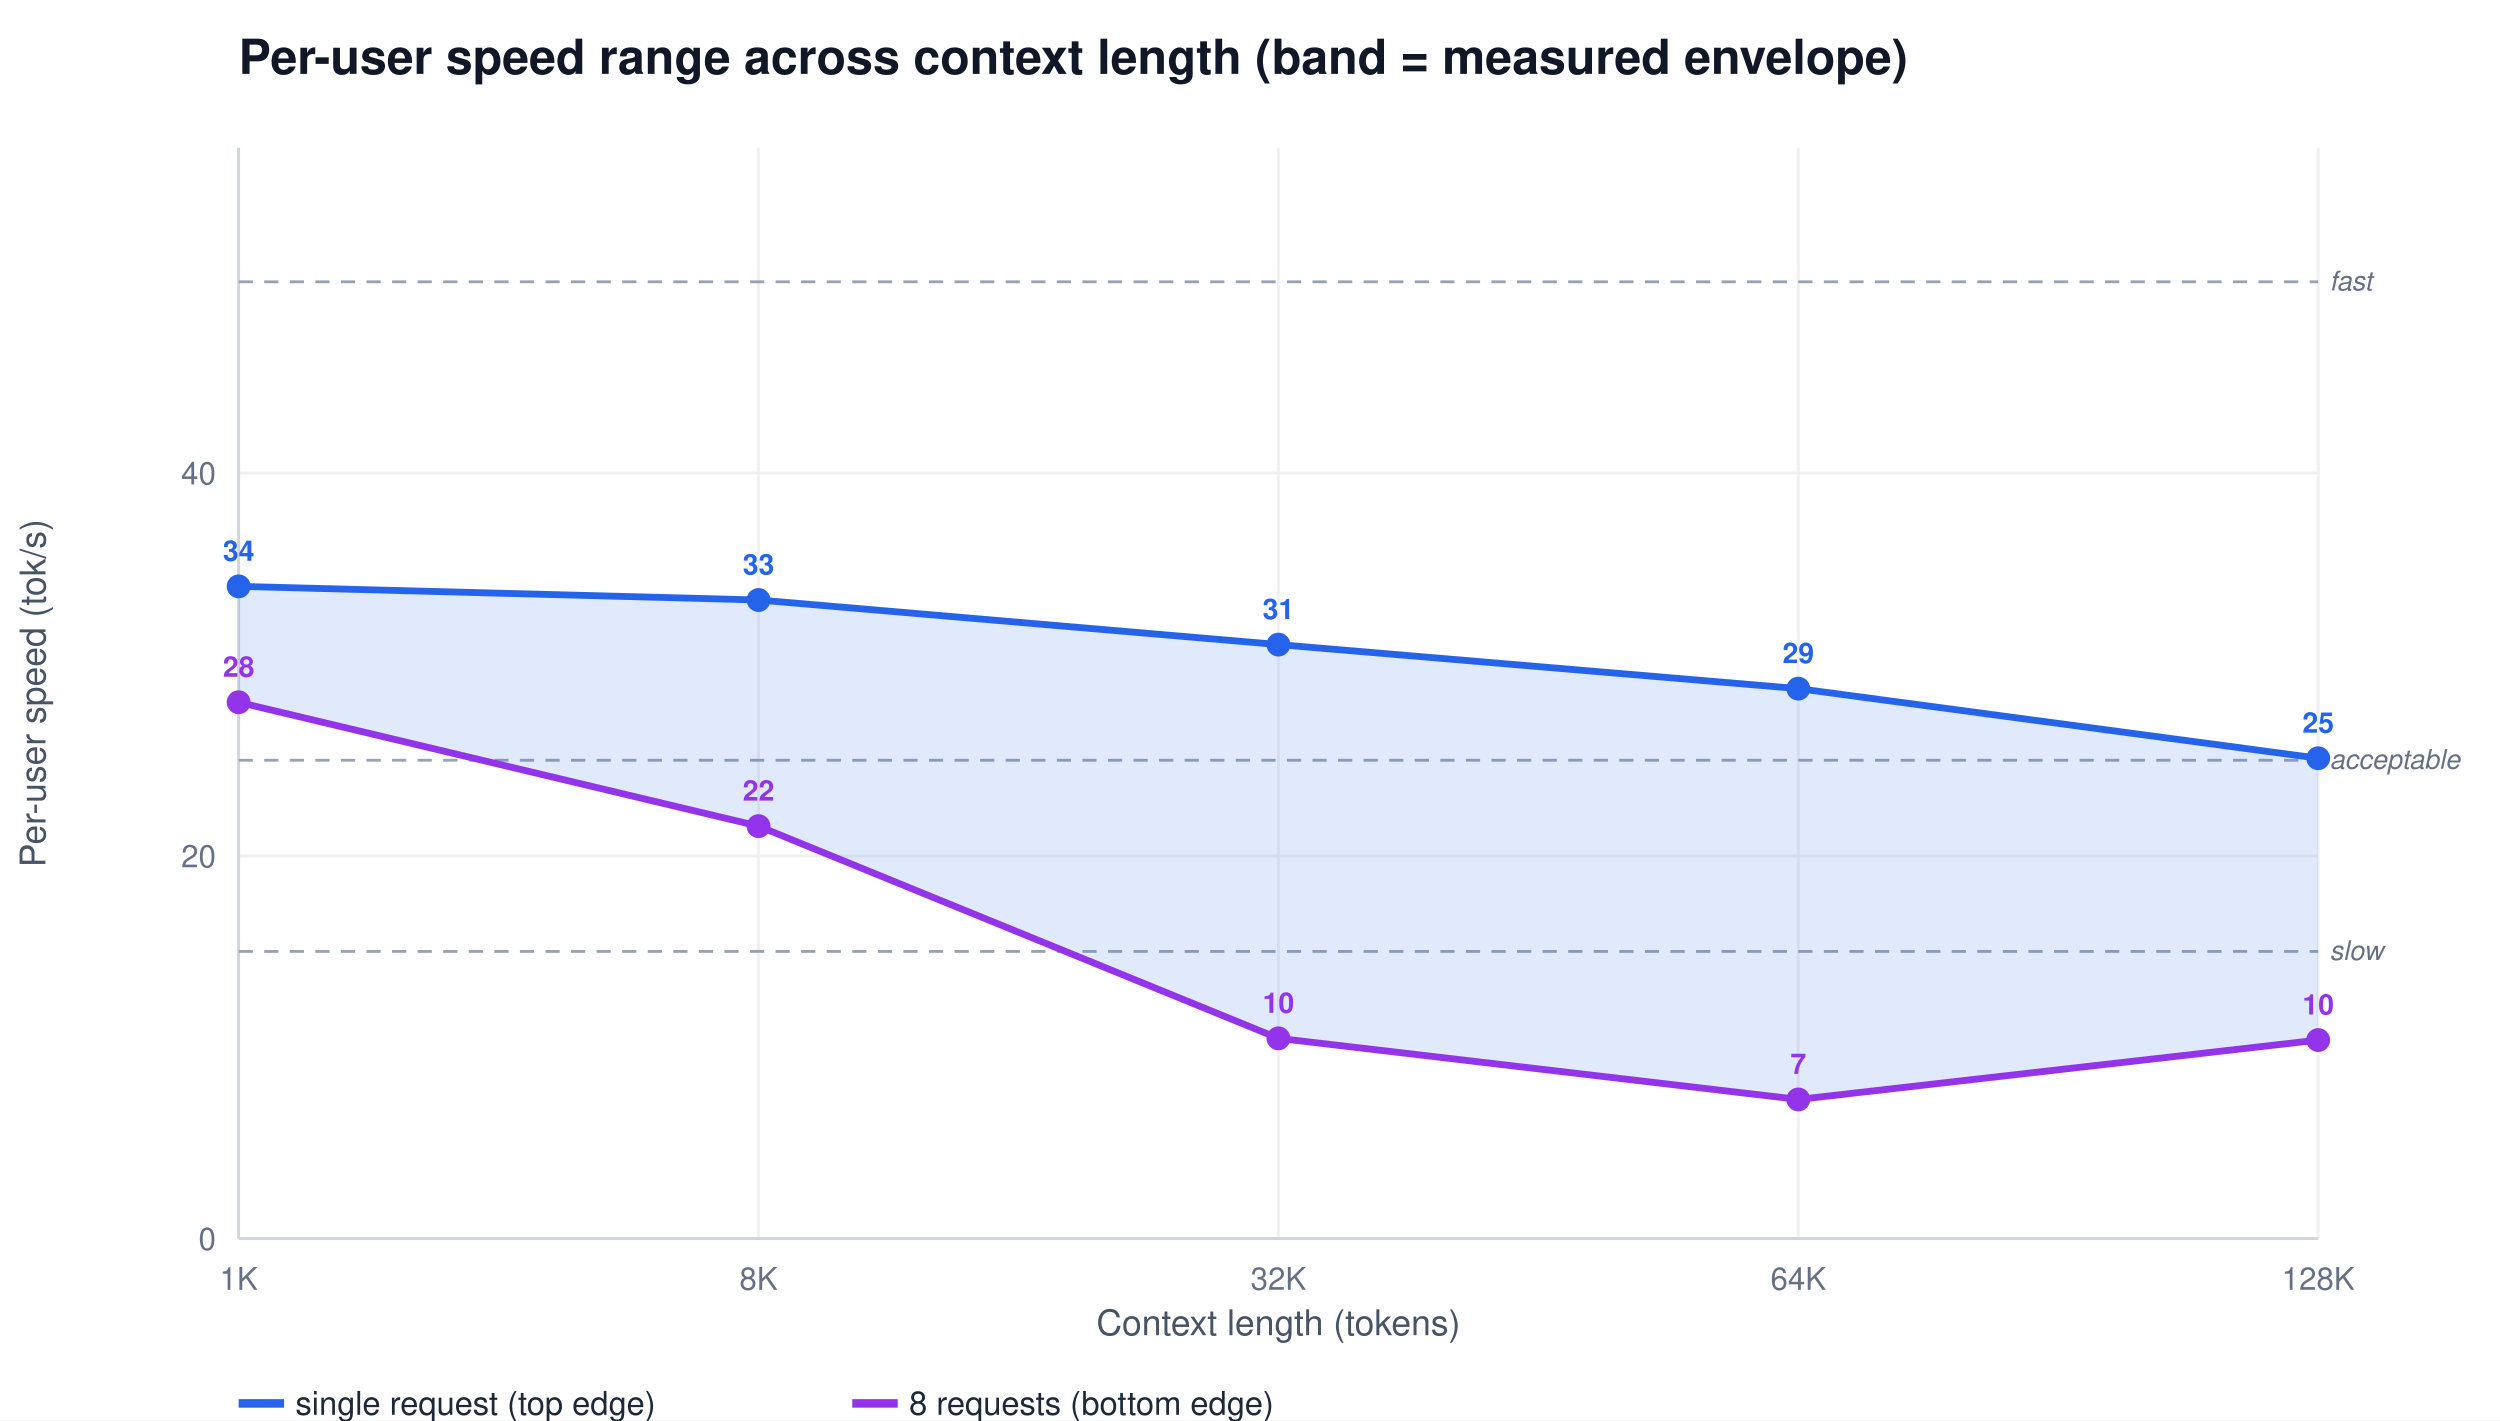
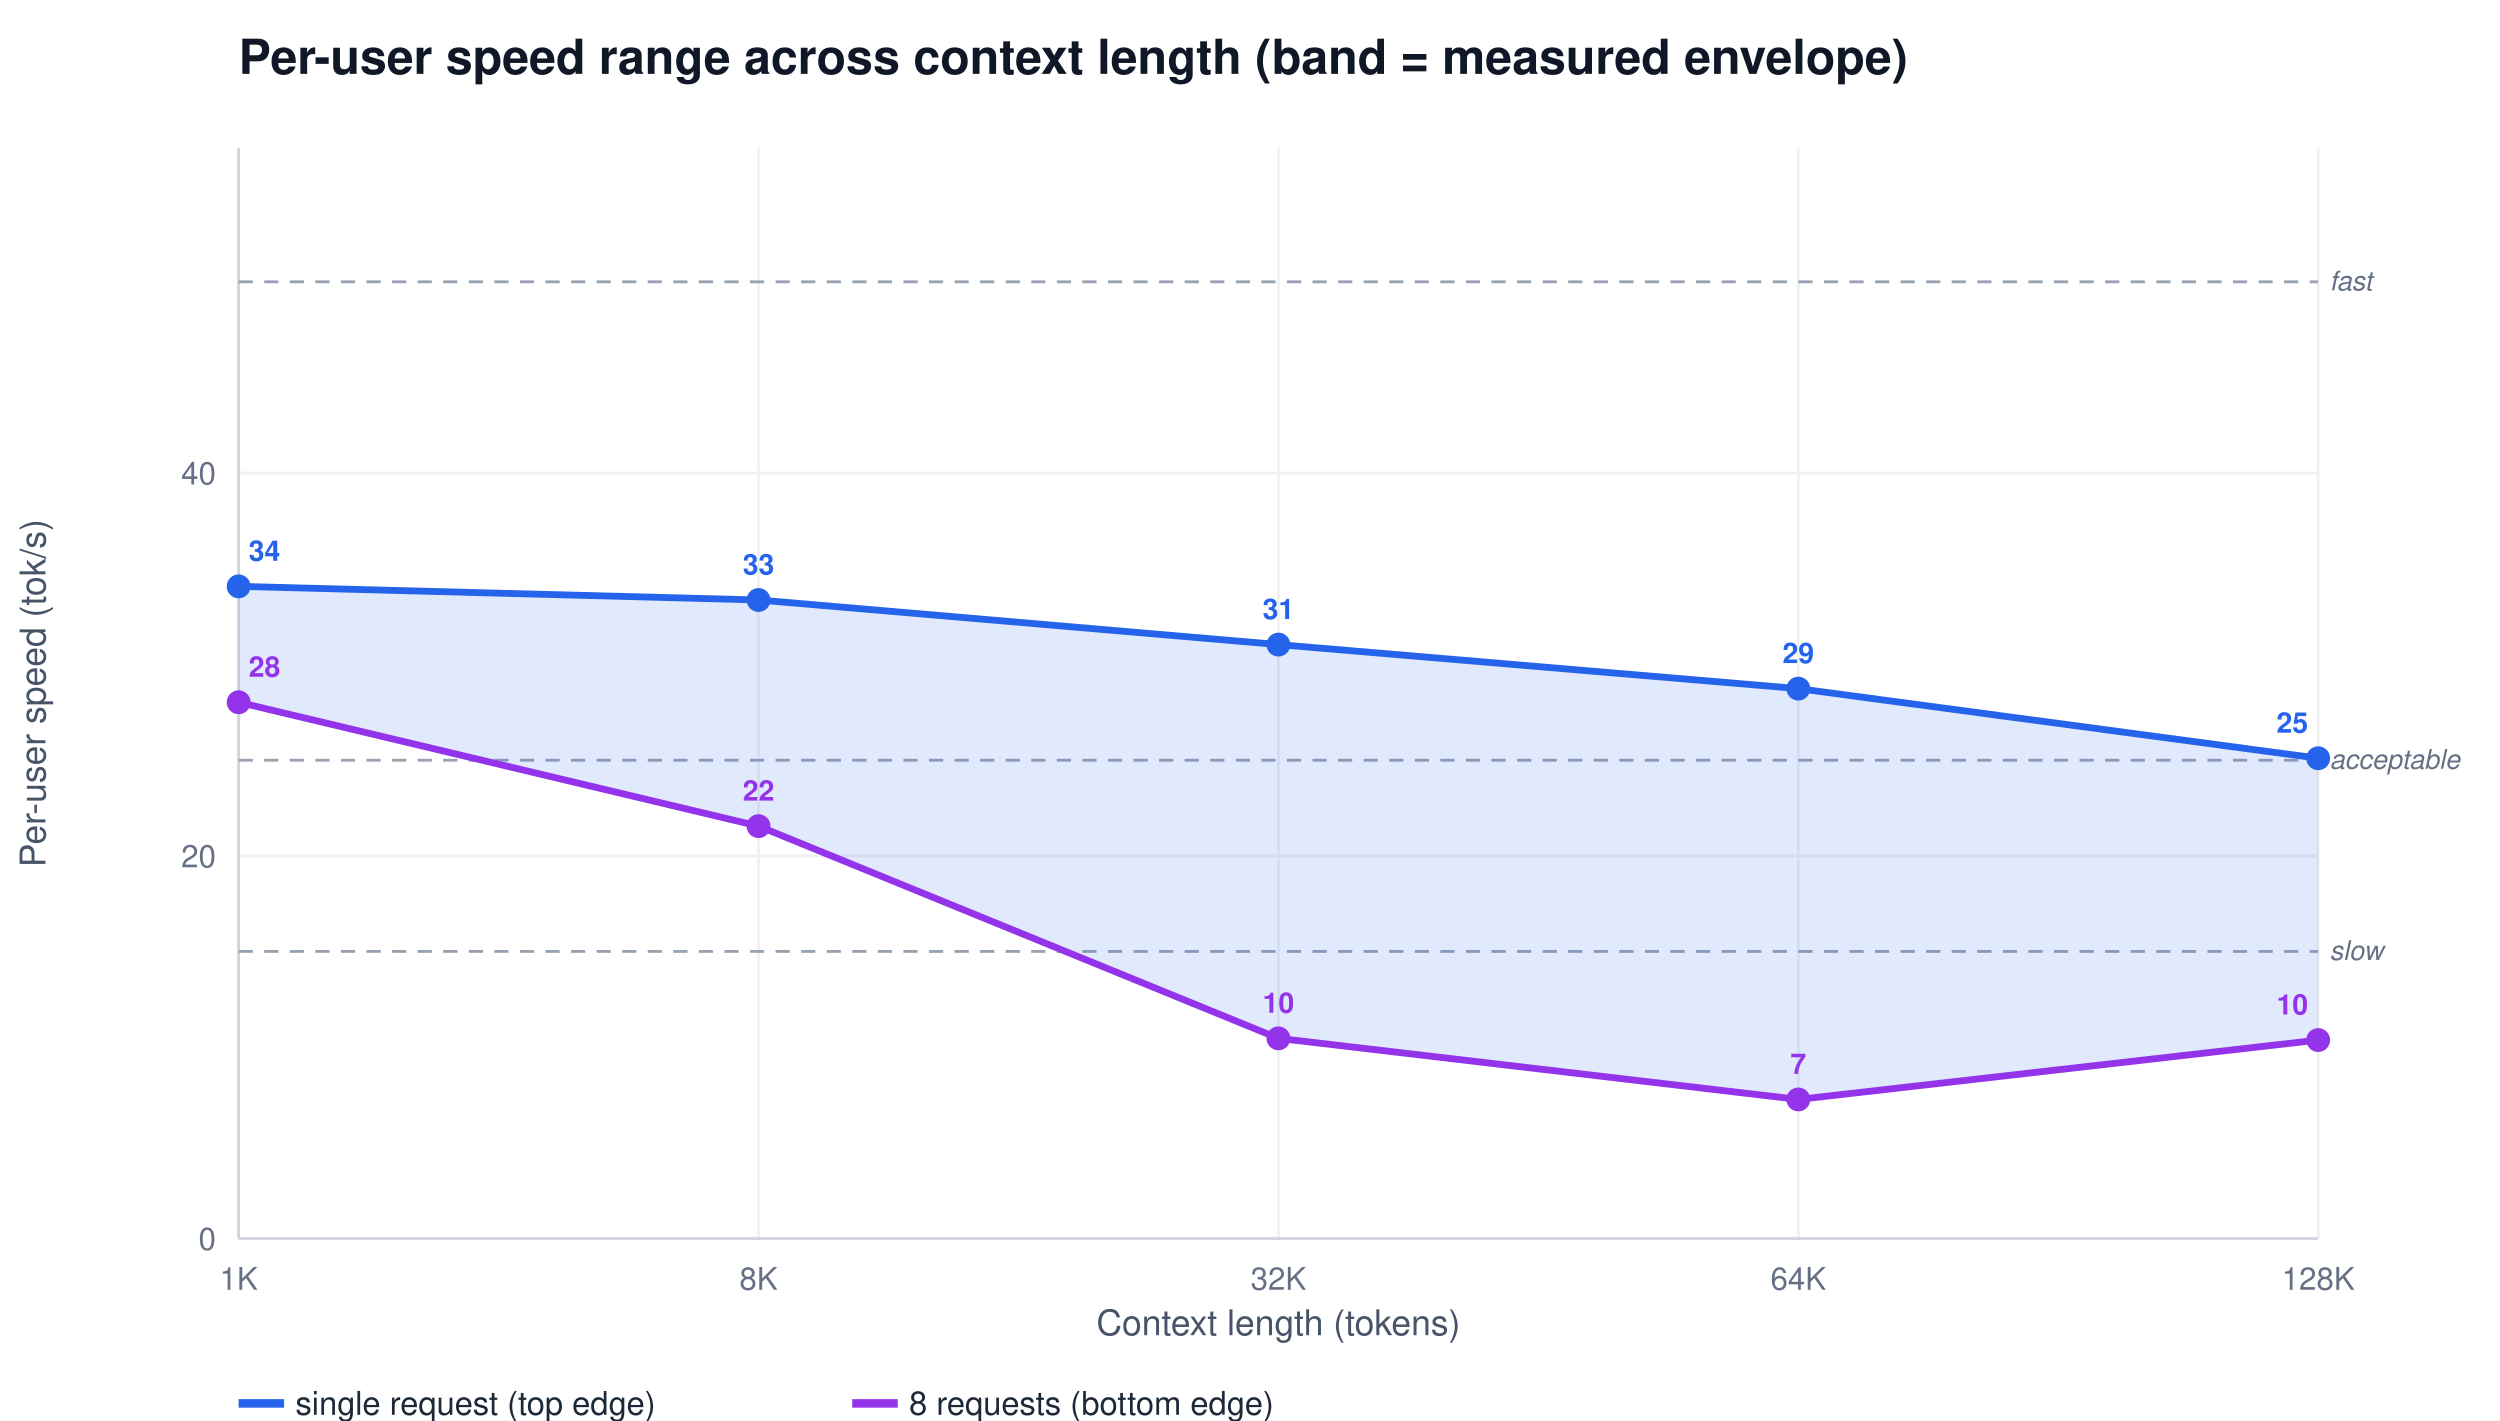
<svg xmlns="http://www.w3.org/2000/svg" width="880" height="500" viewBox="0 0 880 500" font-family="Segoe UI, Helvetica, Arial, sans-serif">
  <rect width="880" height="500" fill="#ffffff" />
  <text x="84" y="26" font-size="17" font-weight="600" fill="#101828">Per-user speed range across context length (band = measured envelope)</text>
  <line x1="84" y1="436.0" x2="816" y2="436.0" stroke="#f0f0f0" stroke-width="1" />
  <text x="76" y="440.0" font-size="11" fill="#667085" text-anchor="end">0</text>
  <line x1="84" y1="301.3" x2="816" y2="301.3" stroke="#f0f0f0" stroke-width="1" />
  <text x="76" y="305.3" font-size="11" fill="#667085" text-anchor="end">20</text>
  <line x1="84" y1="166.5" x2="816" y2="166.5" stroke="#f0f0f0" stroke-width="1" />
  <text x="76" y="170.5" font-size="11" fill="#667085" text-anchor="end">40</text>
  <line x1="84.0" y1="52" x2="84.0" y2="436" stroke="#f0f0f0" stroke-width="1" />
  <text x="84.0" y="454" font-size="11" fill="#667085" text-anchor="middle">1K</text>
  <line x1="267.0" y1="52" x2="267.0" y2="436" stroke="#f0f0f0" stroke-width="1" />
  <text x="267.0" y="454" font-size="11" fill="#667085" text-anchor="middle">8K</text>
  <line x1="450.0" y1="52" x2="450.0" y2="436" stroke="#f0f0f0" stroke-width="1" />
  <text x="450.0" y="454" font-size="11" fill="#667085" text-anchor="middle">32K</text>
  <line x1="633.0" y1="52" x2="633.0" y2="436" stroke="#f0f0f0" stroke-width="1" />
  <text x="633.0" y="454" font-size="11" fill="#667085" text-anchor="middle">64K</text>
  <line x1="816.0" y1="52" x2="816.0" y2="436" stroke="#f0f0f0" stroke-width="1" />
  <text x="816.0" y="454" font-size="11" fill="#667085" text-anchor="middle">128K</text>
  <line x1="84" y1="436" x2="816" y2="436" stroke="#d0d5dd" stroke-width="1" />
  <line x1="84" y1="52" x2="84" y2="436" stroke="#d0d5dd" stroke-width="1" />
  <line x1="84" y1="334.9" x2="816" y2="334.9" stroke="#98a2b3" stroke-width="1" stroke-dasharray="5 4" />
  <text x="820" y="337.9" font-size="9.5" fill="#667085" font-style="italic">slow</text>
  <line x1="84" y1="267.6" x2="816" y2="267.6" stroke="#98a2b3" stroke-width="1" stroke-dasharray="5 4" />
  <text x="820" y="270.6" font-size="9.5" fill="#667085" font-style="italic">acceptable</text>
  <line x1="84" y1="99.2" x2="816" y2="99.2" stroke="#98a2b3" stroke-width="1" stroke-dasharray="5 4" />
  <text x="820" y="102.2" font-size="9.5" fill="#667085" font-style="italic">fast</text>
  <polygon points="84.0,206.4 267.0,211.2 450.0,226.9 633.0,242.4 816.0,266.9 816.0,366.1 633.0,387.0 450.0,365.5 267.0,290.8 84.0,247.2" fill="#2563eb" fill-opacity="0.14" stroke="none" />
  <polyline points="84.0,206.4 267.0,211.2 450.0,226.9 633.0,242.4 816.0,266.9" fill="none" stroke="#2563eb" stroke-width="2.4" />
  <circle cx="84.0" cy="206.4" r="4.2" fill="#2563eb" />
  <circle cx="267.0" cy="211.2" r="4.2" fill="#2563eb" />
  <circle cx="450.0" cy="226.9" r="4.2" fill="#2563eb" />
  <circle cx="633.0" cy="242.4" r="4.2" fill="#2563eb" />
  <circle cx="816.0" cy="266.9" r="4.2" fill="#2563eb" />
  <polyline points="84.0,247.2 267.0,290.8 450.0,365.5 633.0,387.0 816.0,366.1" fill="none" stroke="#9333ea" stroke-width="2.4" />
  <circle cx="84.0" cy="247.2" r="4.2" fill="#9333ea" />
  <circle cx="267.0" cy="290.8" r="4.2" fill="#9333ea" />
  <circle cx="450.0" cy="365.5" r="4.2" fill="#9333ea" />
  <circle cx="633.0" cy="387.0" r="4.2" fill="#9333ea" />
  <circle cx="816.0" cy="366.1" r="4.2" fill="#9333ea" />
-   <text x="84.0" y="197.4" font-size="10" fill="#2563eb" text-anchor="middle" font-weight="600">34</text>
-   <text x="84.0" y="238.2" font-size="10" fill="#9333ea" text-anchor="middle" font-weight="600">28</text>
+   <text x="93.1" y="197.4" font-size="10" fill="#2563eb" text-anchor="middle" font-weight="600">34</text>
+   <text x="93.1" y="238.2" font-size="10" fill="#9333ea" text-anchor="middle" font-weight="600">28</text>
  <text x="267.0" y="202.2" font-size="10" fill="#2563eb" text-anchor="middle" font-weight="600">33</text>
  <text x="267.0" y="281.8" font-size="10" fill="#9333ea" text-anchor="middle" font-weight="600">22</text>
  <text x="450.0" y="217.9" font-size="10" fill="#2563eb" text-anchor="middle" font-weight="600">31</text>
  <text x="450.0" y="356.5" font-size="10" fill="#9333ea" text-anchor="middle" font-weight="600">10</text>
  <text x="633.0" y="233.4" font-size="10" fill="#2563eb" text-anchor="middle" font-weight="600">29</text>
  <text x="633.0" y="378.0" font-size="10" fill="#9333ea" text-anchor="middle" font-weight="600">7</text>
-   <text x="816.0" y="257.9" font-size="10" fill="#2563eb" text-anchor="middle" font-weight="600">25</text>
-   <text x="816.0" y="357.1" font-size="10" fill="#9333ea" text-anchor="middle" font-weight="600">10</text>
+   <text x="806.9" y="257.9" font-size="10" fill="#2563eb" text-anchor="middle" font-weight="600">25</text>
+   <text x="806.9" y="357.1" font-size="10" fill="#9333ea" text-anchor="middle" font-weight="600">10</text>
  <line x1="84" y1="494" x2="100" y2="494" stroke="#2563eb" stroke-width="3" />
  <text x="104" y="498" font-size="11.5" fill="#1d2939">single request (top edge)</text>
  <line x1="300" y1="494" x2="316" y2="494" stroke="#9333ea" stroke-width="3" />
  <text x="320" y="498" font-size="11.5" fill="#1d2939">8 requests (bottom edge)</text>
  <text x="450" y="470" font-size="12.5" fill="#475467" text-anchor="middle">Context length (tokens)</text>
  <text x="16" y="244" font-size="12.5" fill="#475467" text-anchor="middle" transform="rotate(-90 16 244)">Per-user speed (tok/s)</text>
</svg>
